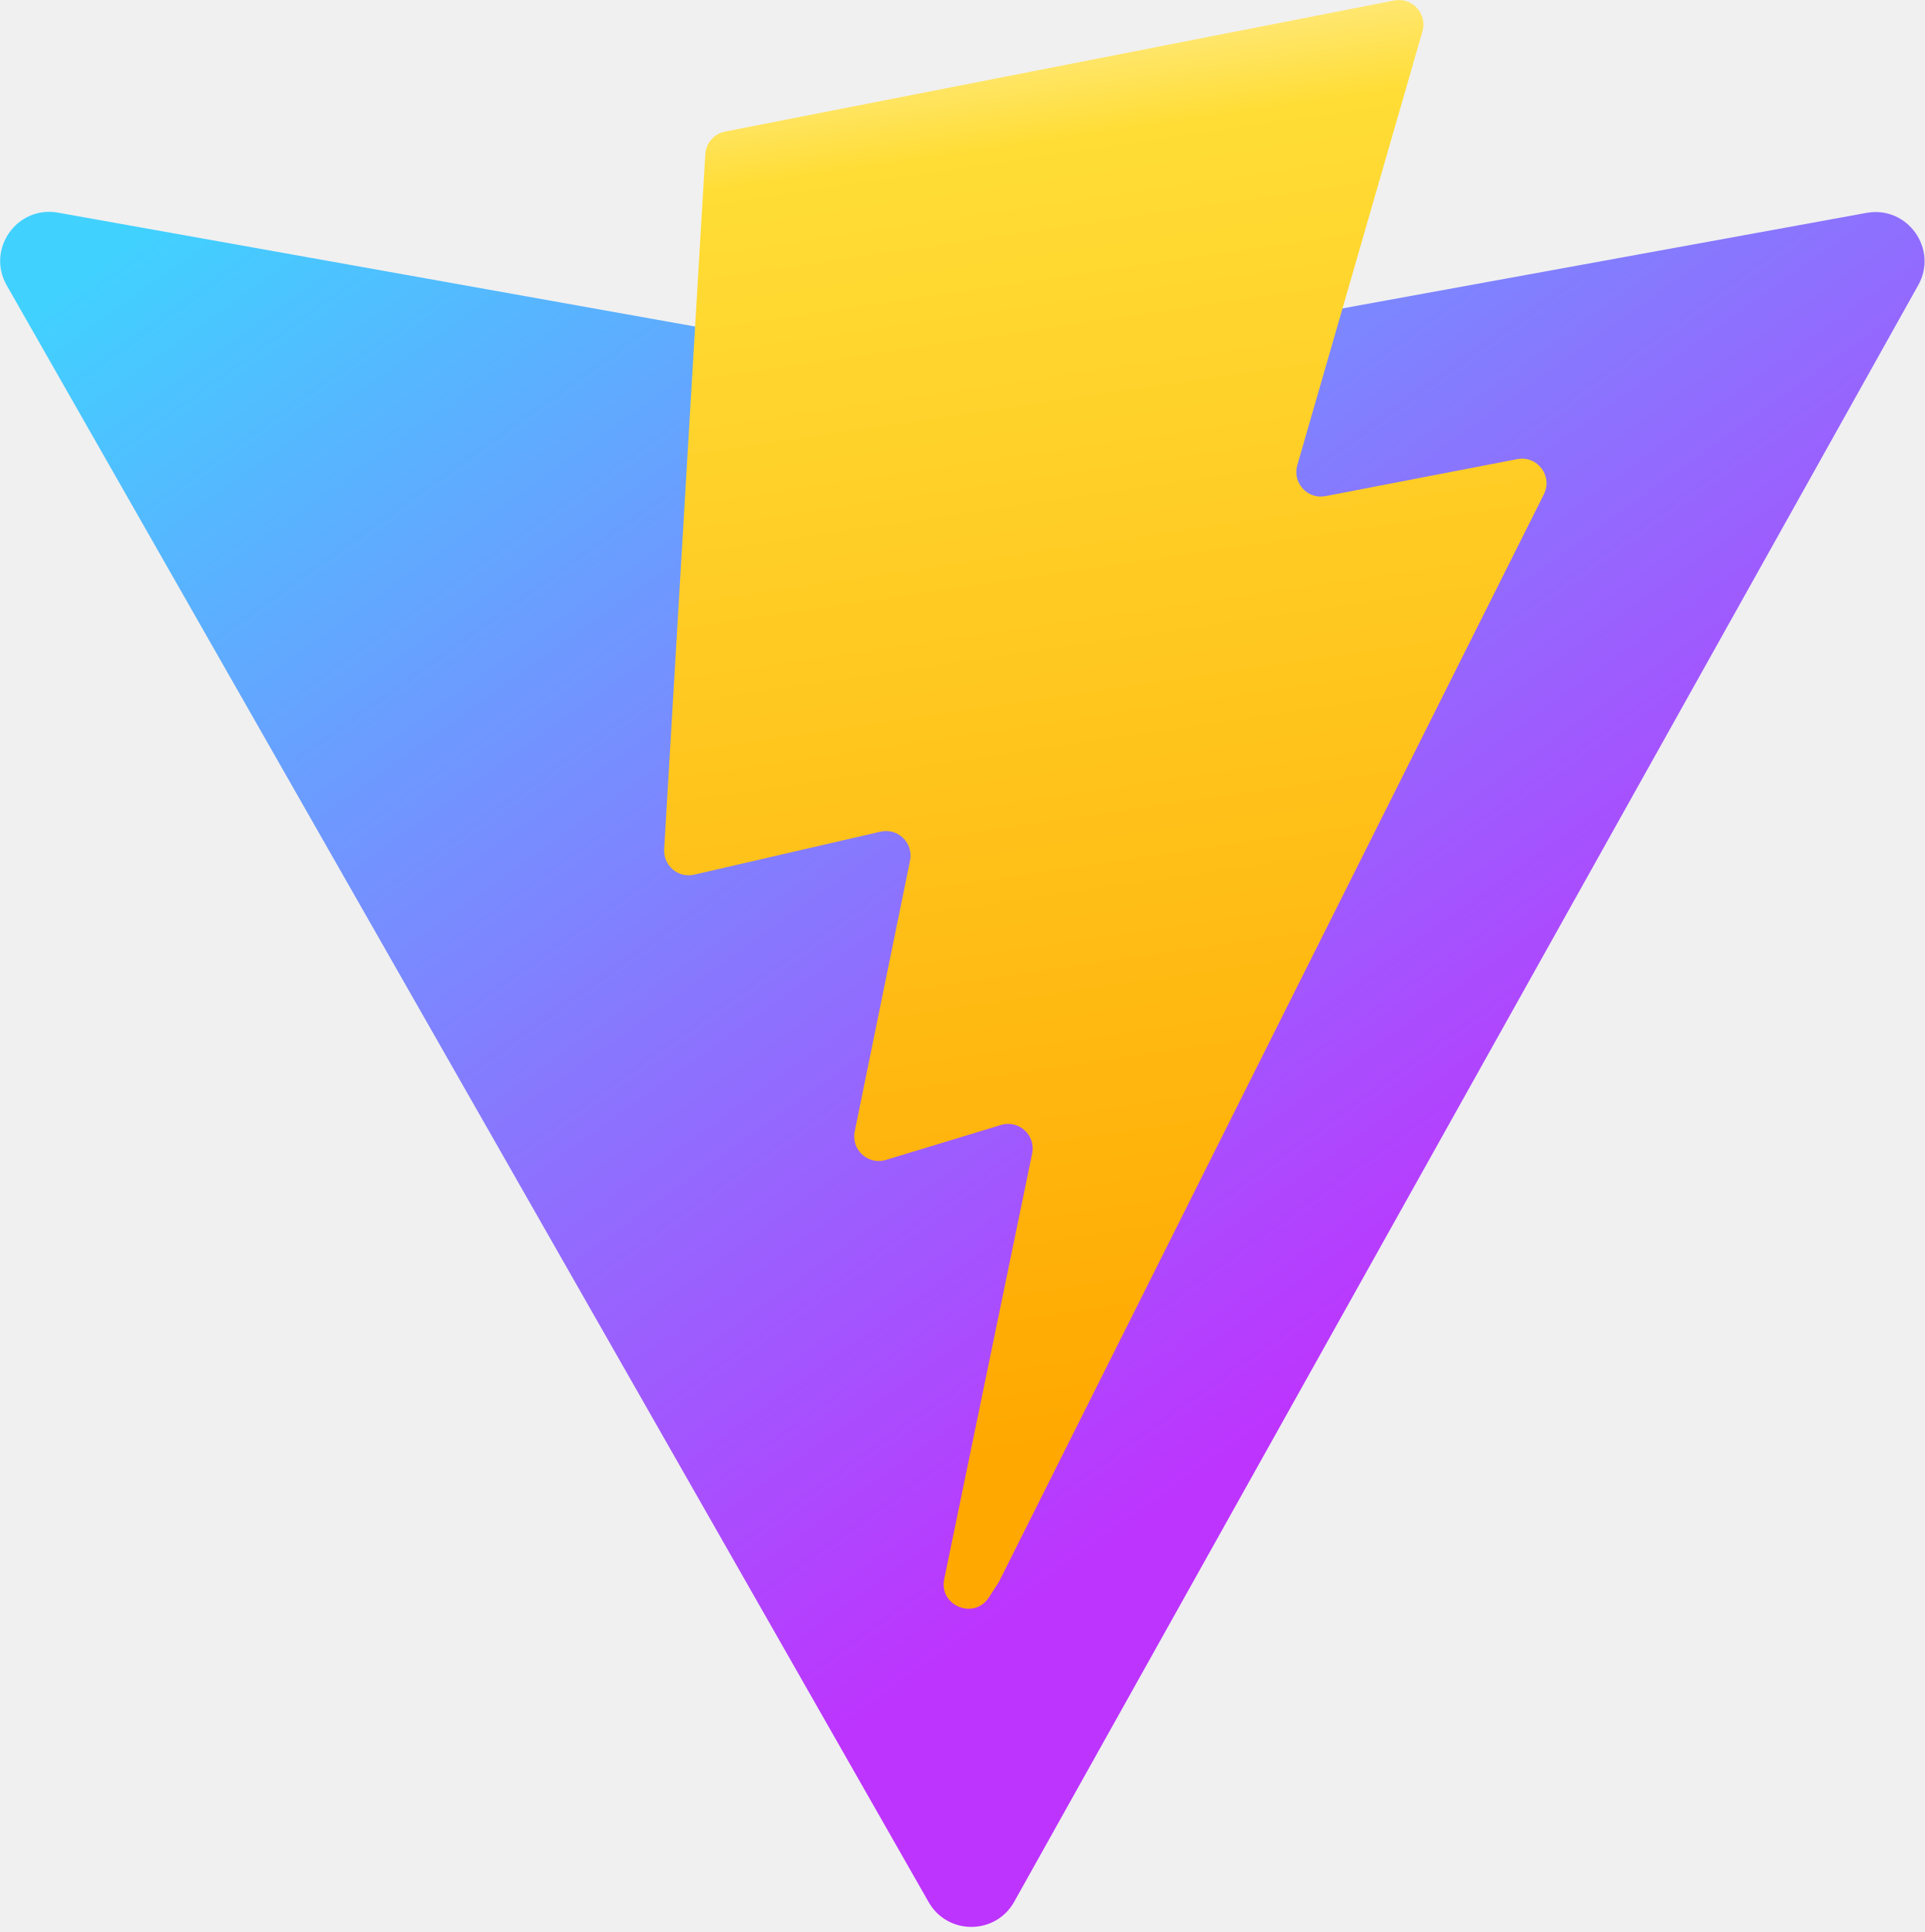
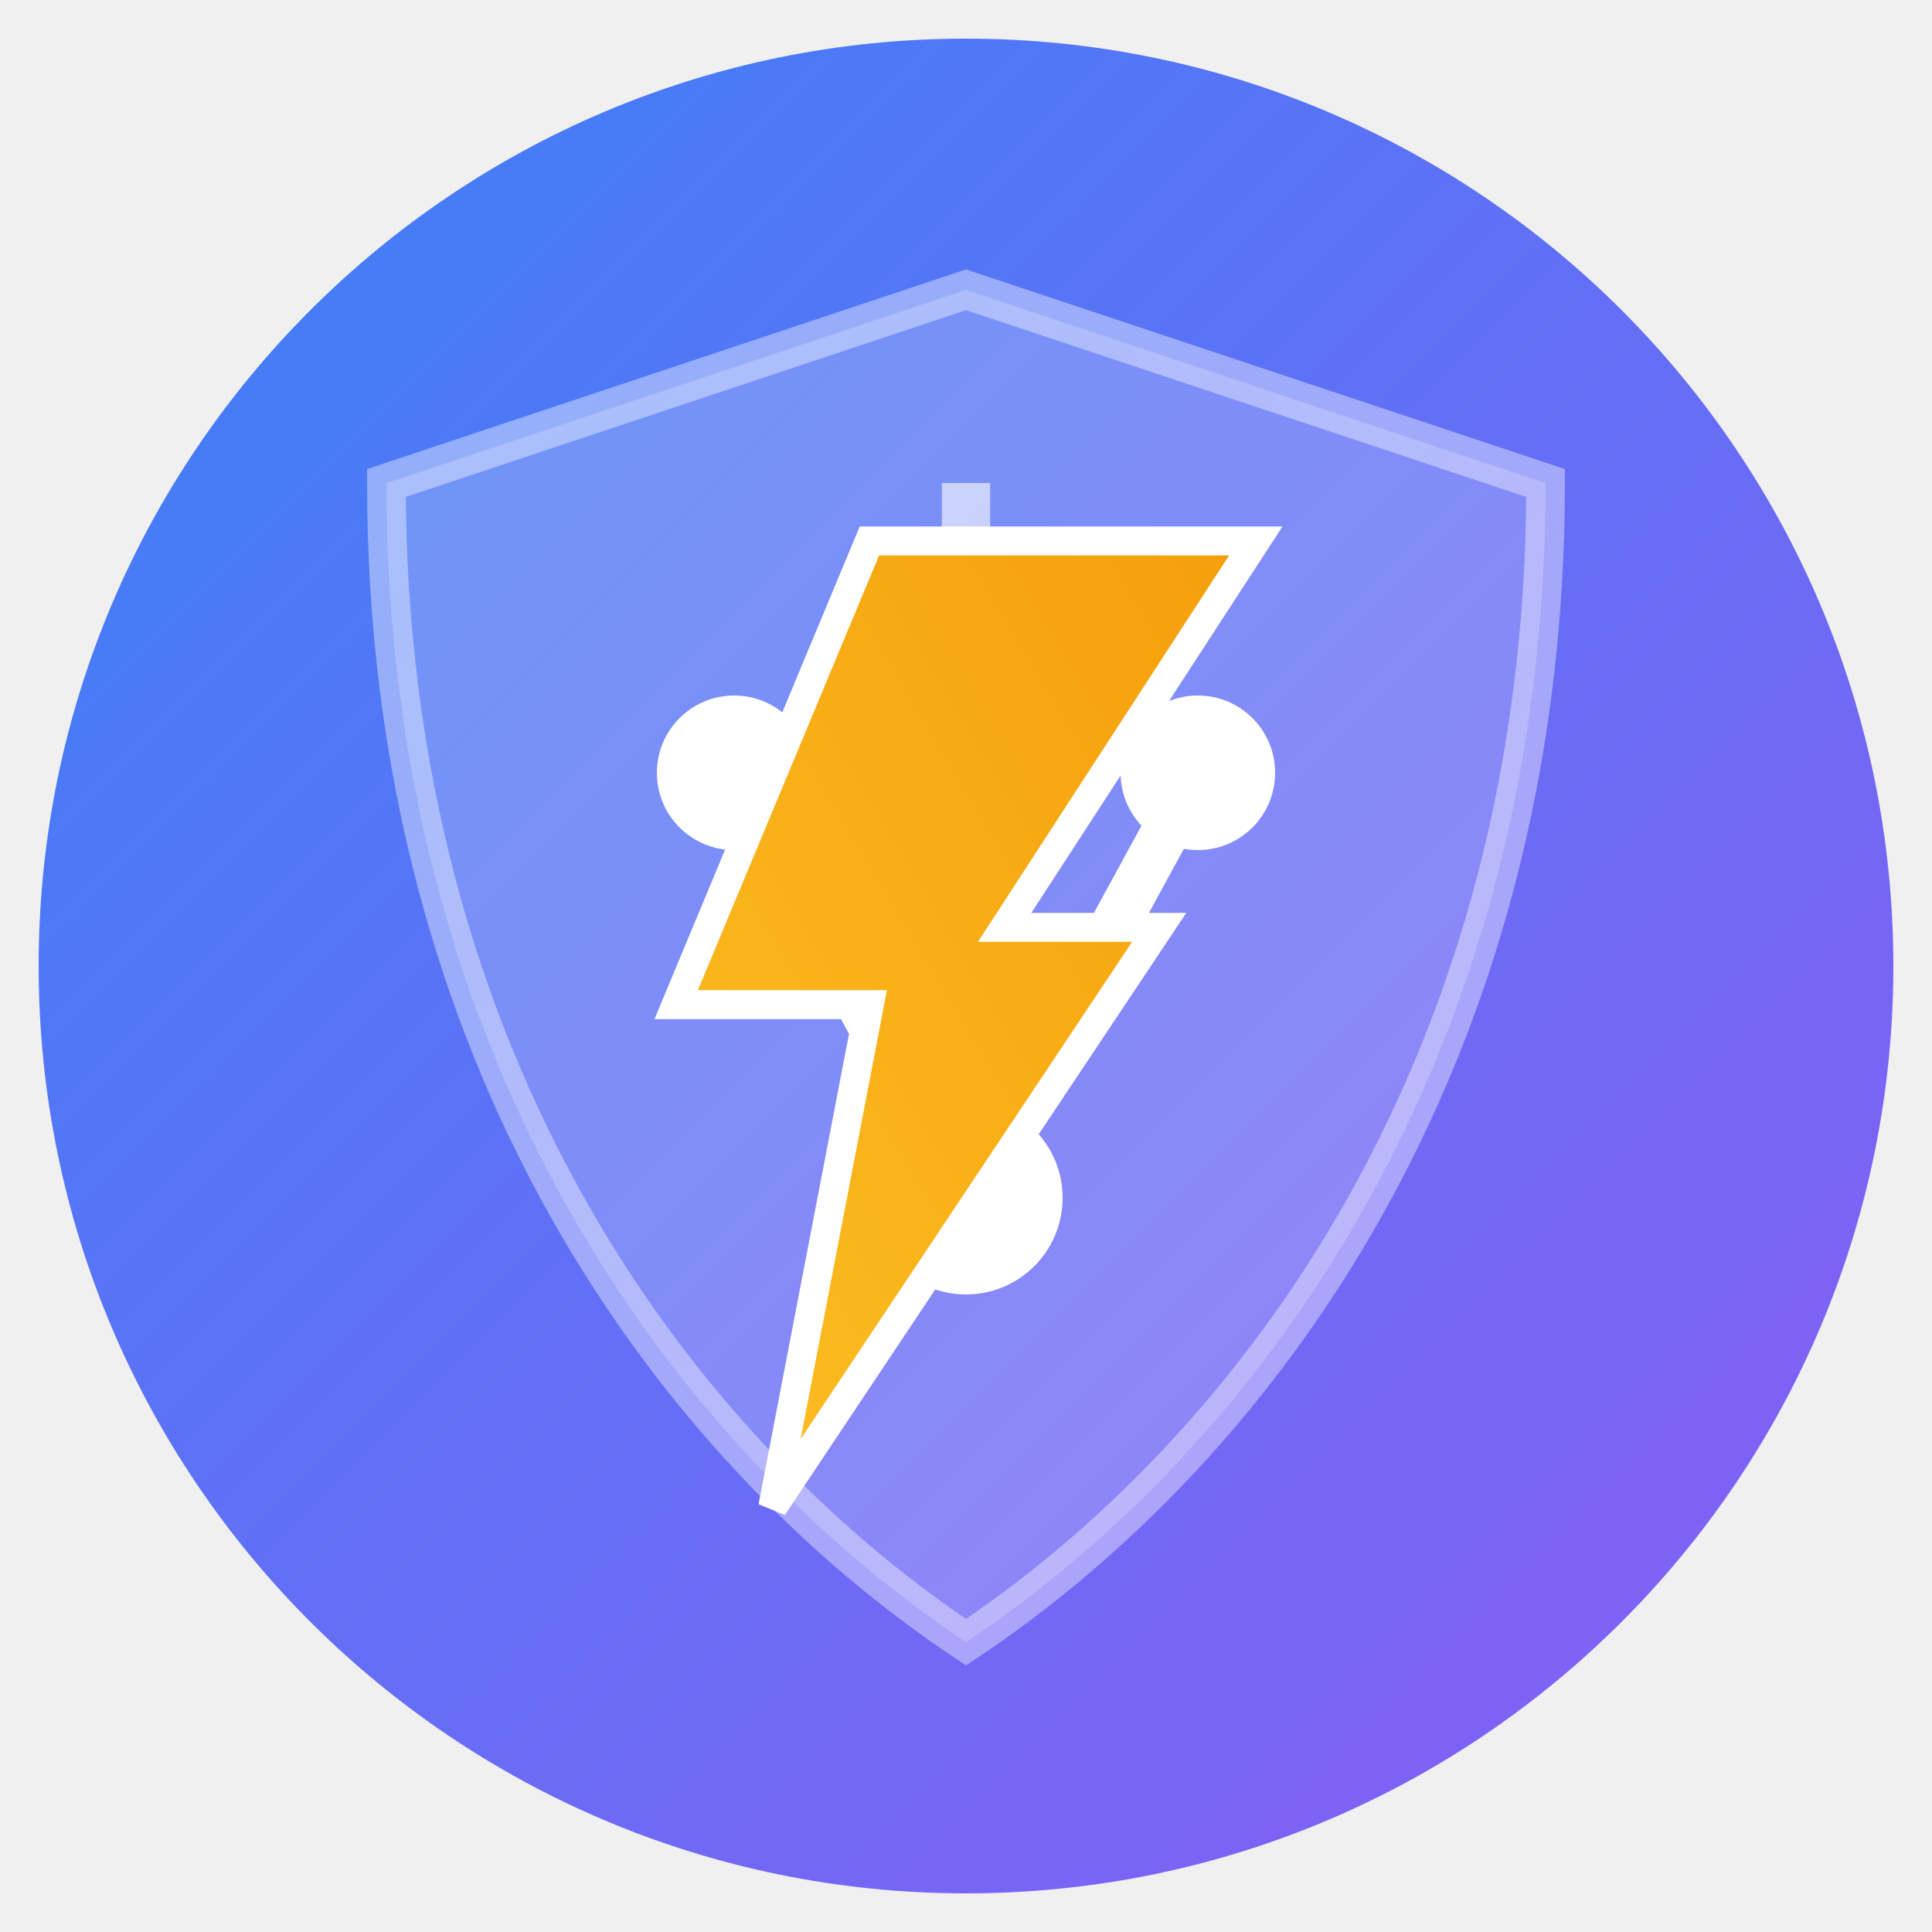
- <svg xmlns="http://www.w3.org/2000/svg" aria-hidden="true" role="img" class="iconify iconify--logos" width="31.88" height="32" preserveAspectRatio="xMidYMid meet" viewBox="0 0 256 257">
+ <svg xmlns="http://www.w3.org/2000/svg" viewBox="0 0 100 100">
  <defs>
-     <linearGradient id="IconifyId1813088fe1fbc01fb466" x1="-.828%" x2="57.636%" y1="7.652%" y2="78.411%">
-       <stop offset="0%" stop-color="#41D1FF" />
-       <stop offset="100%" stop-color="#BD34FE" />
+     <linearGradient id="bgGradient" x1="0%" y1="0%" x2="100%" y2="100%">
+       <stop offset="0%" stop-color="#3b82f6" />
+       <stop offset="100%" stop-color="#8b5cf6" />
    </linearGradient>
-     <linearGradient id="IconifyId1813088fe1fbc01fb467" x1="43.376%" x2="50.316%" y1="2.242%" y2="89.03%">
-       <stop offset="0%" stop-color="#FFEA83" />
-       <stop offset="8.333%" stop-color="#FFDD35" />
-       <stop offset="100%" stop-color="#FFA800" />
+     <linearGradient id="lightningGradient" x1="0%" y1="100%" x2="100%" y2="0%">
+       <stop offset="0%" stop-color="#fbbf24" />
+       <stop offset="100%" stop-color="#f59e0b" />
    </linearGradient>
  </defs>
-   <path fill="url(#IconifyId1813088fe1fbc01fb466)" d="M255.153 37.938L134.897 252.976c-2.483 4.44-8.862 4.466-11.382.048L.875 37.958c-2.746-4.814 1.371-10.646 6.827-9.67l120.385 21.517a6.537 6.537 0 0 0 2.322-.004l117.867-21.483c5.438-.991 9.574 4.796 6.877 9.62Z" />
-   <path fill="url(#IconifyId1813088fe1fbc01fb467)" d="M185.432.063L96.44 17.501a3.268 3.268 0 0 0-2.634 3.014l-5.474 92.456a3.268 3.268 0 0 0 3.997 3.378l24.777-5.718c2.318-.535 4.413 1.507 3.936 3.838l-7.361 36.047c-.495 2.426 1.782 4.5 4.151 3.78l15.304-4.649c2.372-.72 4.652 1.36 4.15 3.788l-11.698 56.621c-.732 3.542 3.979 5.473 5.943 2.437l1.313-2.028l72.516-144.72c1.215-2.423-.88-5.186-3.54-4.672l-25.505 4.922c-2.396.462-4.435-1.77-3.759-4.114l16.646-57.705c.677-2.35-1.37-4.583-3.769-4.113Z" />
+   <circle cx="50" cy="50" r="48" fill="url(#bgGradient)" />
+   <path d="M 50 15             L 80 25             C 80 55 65 75 50 85             C 35 75 20 55 20 25             Z" fill="rgba(255, 255, 255, 0.2)" stroke="rgba(255,255,255,0.4)" stroke-width="2" />
+   <circle cx="38" cy="40" r="4" fill="#ffffff" />
+   <circle cx="62" cy="40" r="4" fill="#ffffff" />
+   <circle cx="50" cy="62" r="5" fill="#ffffff" />
+   <path d="M 38 40 L 50 62 L 62 40" stroke="#ffffff" stroke-width="2.5" fill="none" />
+   <path d="M 50 25 L 50 62" stroke="#ffffff" stroke-width="2.5" fill="none" opacity="0.6" />
+   <path d="M 45 28 L 65 28 L 52 48 L 60 48 L 40 78 L 45 52 L 35 52 Z" fill="url(#lightningGradient)" stroke="#ffffff" stroke-width="1.5" />
</svg>
